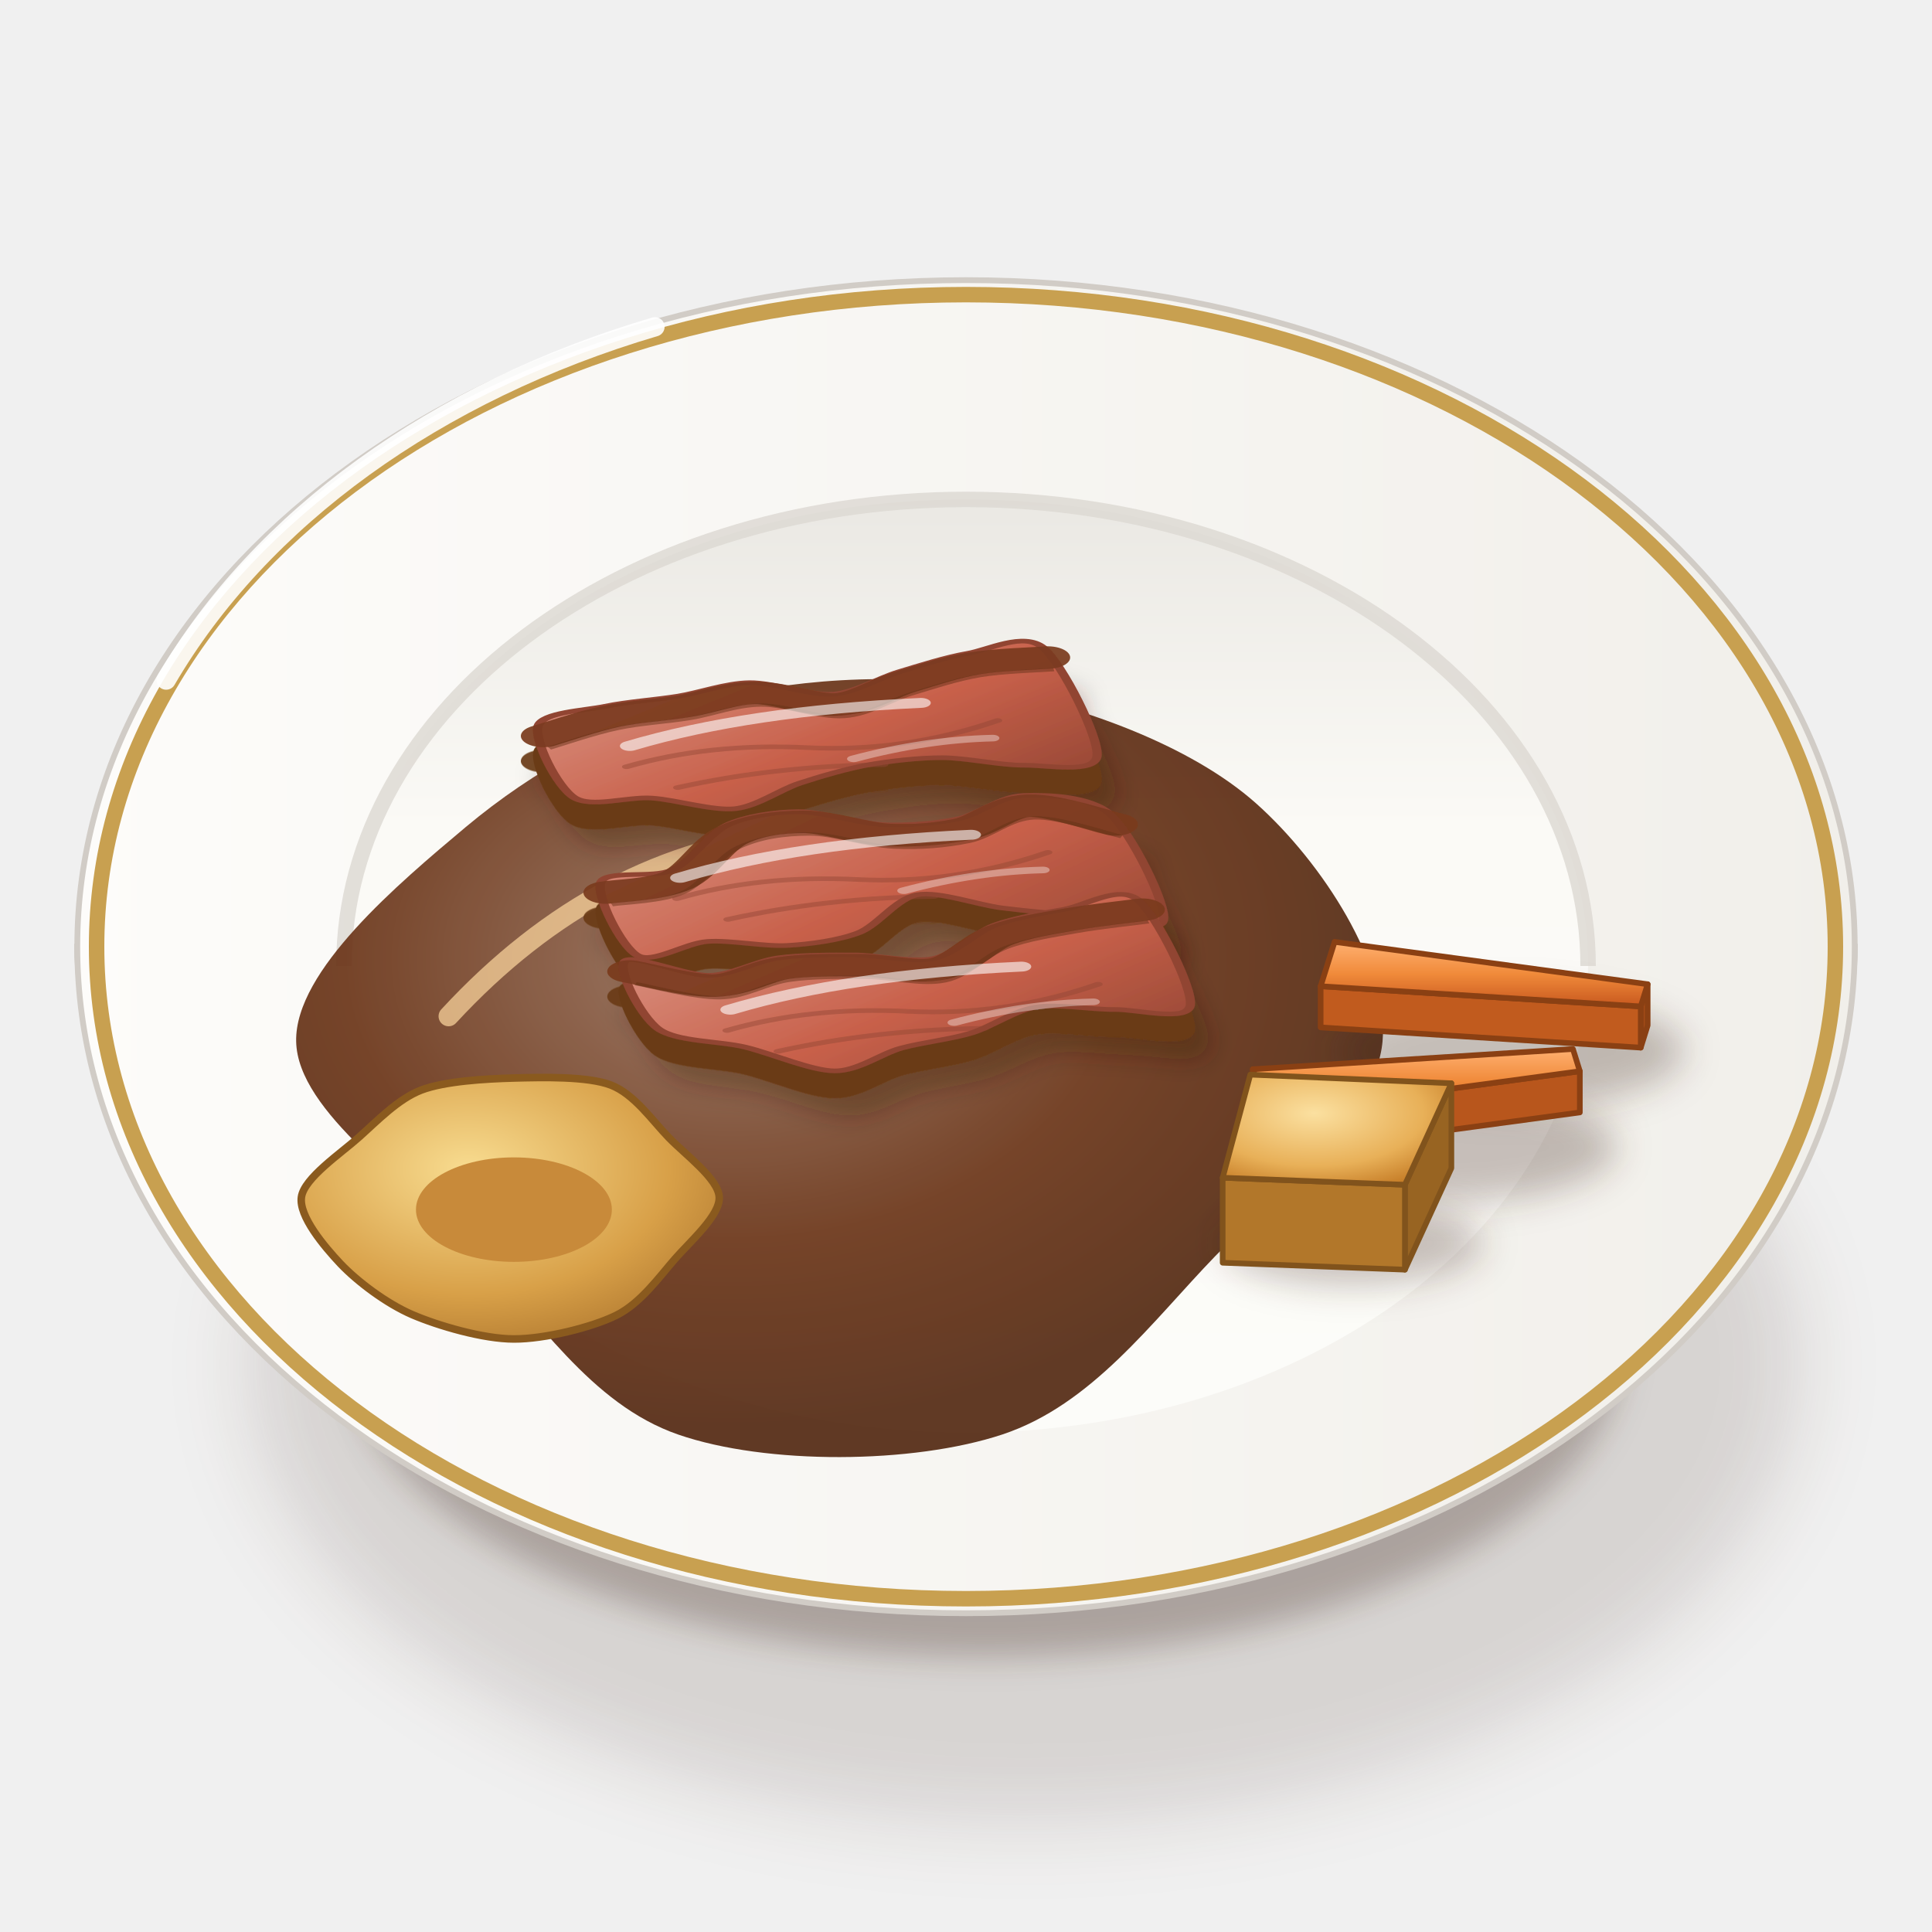
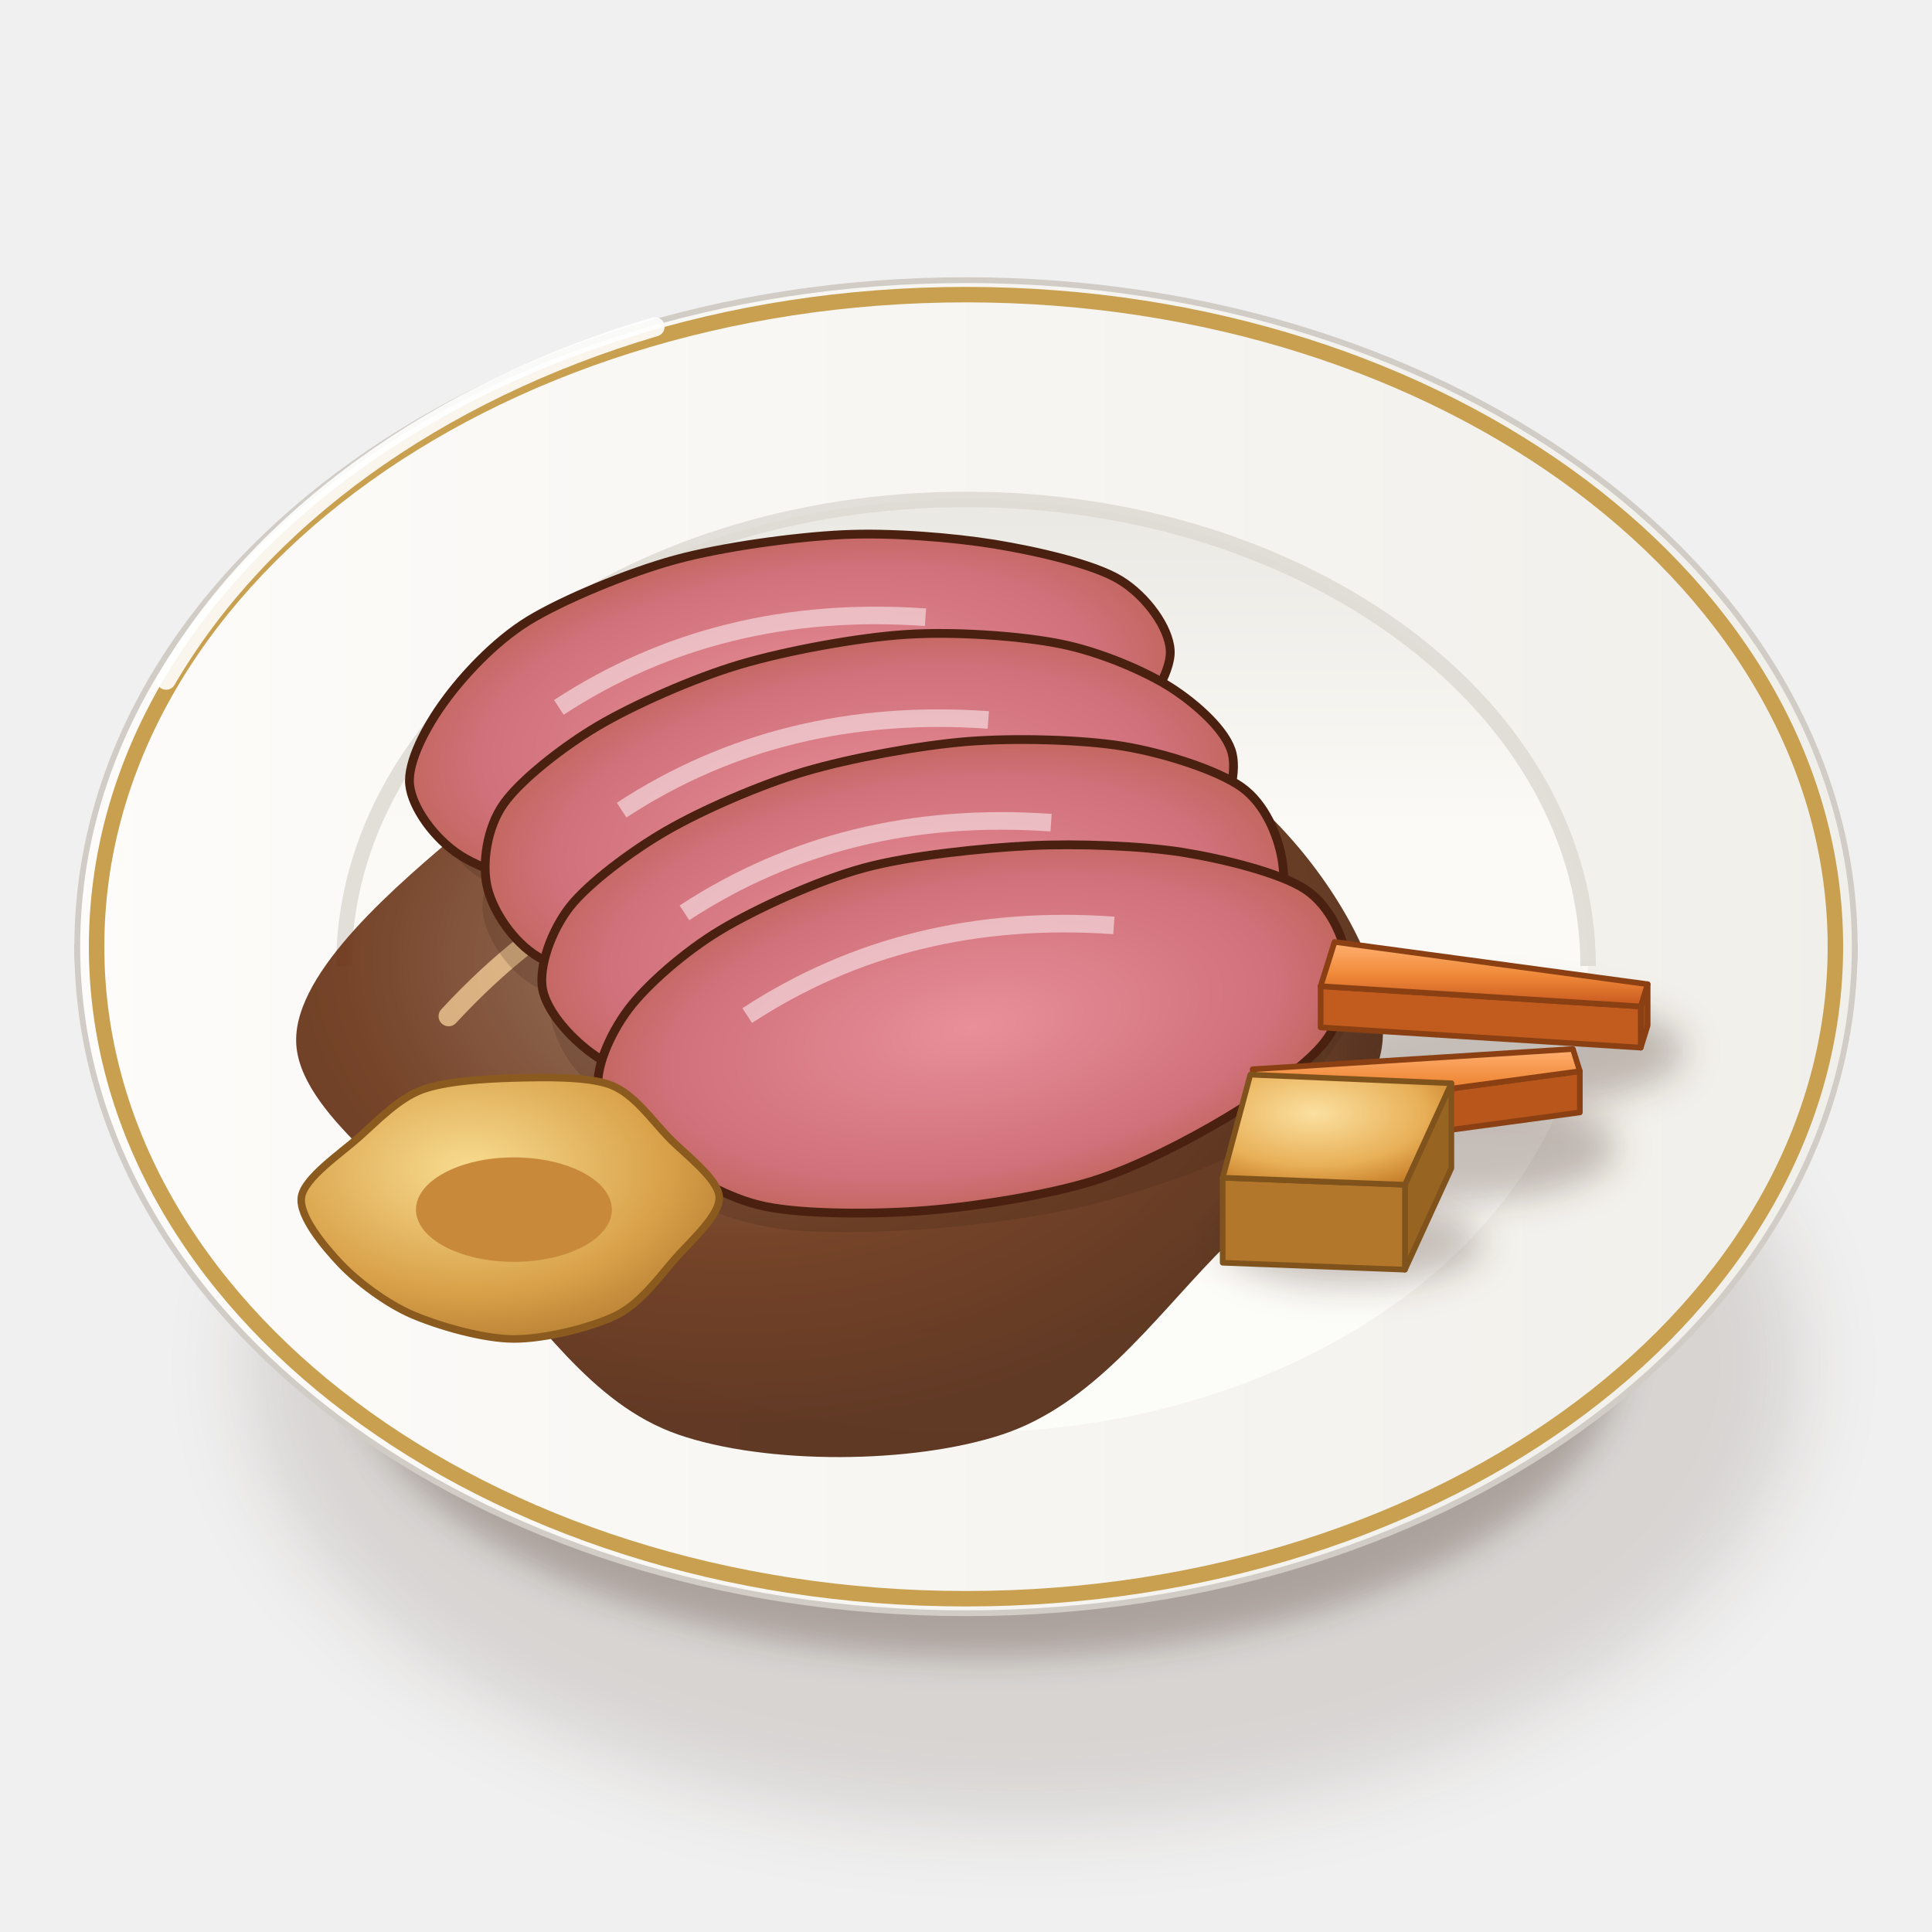
<svg xmlns="http://www.w3.org/2000/svg" viewBox="0 0 200 200" width="400" height="400">
  <defs>
    <filter id="gb_roastbeef-1" x="-50%" y="-50%" width="200%" height="200%">
      <feGaussianBlur stdDeviation="4" />
    </filter>
    <filter id="gb_roastbeef-2" x="-50%" y="-50%" width="200%" height="200%">
      <feGaussianBlur stdDeviation="1.6" />
    </filter>
    <linearGradient id="gb_roastbeef-3" x1="0" y1="0" x2="1" y2="0">
      <stop offset="0" stop-color="#fbfbf7" />
      <stop offset="0.6" stop-color="#eae8e3" />
      <stop offset="1" stop-color="#cdc7c1" />
    </linearGradient>
    <linearGradient id="gb_roastbeef-4" x1="0" y1="0" x2="1" y2="0">
      <stop offset="0" stop-color="#fdfcfa" />
      <stop offset="1" stop-color="#f1efea" />
    </linearGradient>
    <linearGradient id="gb_roastbeef-5" x1="0" y1="0" x2="0" y2="1">
      <stop offset="0" stop-color="#eae8e3" />
      <stop offset="0.35" stop-color="#fbfaf6" />
      <stop offset="1" stop-color="#fcfcf9" />
    </linearGradient>
    <radialGradient id="gb_roastbeef-6" cx="0.4" cy="0.36" r="0.6">
      <stop offset="0" stop-color="#97715d" />
      <stop offset="0.6" stop-color="#6a3418" />
      <stop offset="1" stop-color="#542912" />
    </radialGradient>
-     <filter id="gb_roastbeef-7" x="-20%" y="-20%" width="140%" height="160%">
-       <feOffset in="SourceAlpha" dy="2" result="o" />
-       <feFlood flood-color="#6a3a18" />
-       <feComposite in2="o" operator="in" result="t" />
-       <feOffset in="SourceAlpha" dx="1.28" dy="3.44" result="o2" />
-       <feGaussianBlur in="o2" stdDeviation="0.96" result="b" />
-       <feFlood flood-color="#3a2212" flood-opacity=".32" />
-       <feComposite in2="b" operator="in" result="s" />
-       <feMerge>
-         <feMergeNode in="s" />
-         <feMergeNode in="t" />
-         <feMergeNode in="SourceGraphic" />
-       </feMerge>
-     </filter>
-     <linearGradient id="gb_roastbeef-8" x1="0" y1="0" x2="1" y2="1">
-       <stop offset="0" stop-color="#d99080" />
-       <stop offset=".55" stop-color="#c8604a" />
-       <stop offset="1" stop-color="#994936" />
-     </linearGradient>
-     <linearGradient id="gb_roastbeef-9" x1="0" y1="0" x2="0" y2="1">
+     <radialGradient id="gb_roastbeef-7" cx="0.5" cy="0.5" r="0.75">
+       <stop offset="0" stop-color="#e8909a" />
+       <stop offset="0.55" stop-color="#d0707a" />
+       <stop offset="0.78" stop-color="#b8604a" />
+       <stop offset="0.86" stop-color="#7a3a1e" />
+       <stop offset="1" stop-color="#5a2a14" />
+     </radialGradient>
+     <linearGradient id="gb_roastbeef-8" x1="0" y1="0" x2="0" y2="1">
      <stop offset="0" stop-color="#ffb070" />
      <stop offset="0.5" stop-color="#f08a3a" />
      <stop offset="1" stop-color="#c8581e" />
    </linearGradient>
-     <filter id="gb_roastbeef-10" x="-50%" y="-50%" width="200%" height="200%">
+     <filter id="gb_roastbeef-9" x="-50%" y="-50%" width="200%" height="200%">
      <feGaussianBlur stdDeviation="1.4" />
    </filter>
-     <radialGradient id="gb_roastbeef-11" cx="0.4" cy="0.35" r="0.8">
+     <radialGradient id="gb_roastbeef-10" cx="0.4" cy="0.35" r="0.8">
      <stop offset="0" stop-color="#f8dc90" />
      <stop offset="0.6" stop-color="#d8a048" />
      <stop offset="1" stop-color="#a8702a" />
    </radialGradient>
-     <radialGradient id="gb_roastbeef-12" cx="0.4" cy="0.35" r="0.8">
+     <radialGradient id="gb_roastbeef-11" cx="0.4" cy="0.35" r="0.8">
      <stop offset="0" stop-color="#fbe0a0" />
      <stop offset="0.6" stop-color="#e8b058" />
      <stop offset="0.9" stop-color="#c8802a" />
      <stop offset="1" stop-color="#9a5a1a" />
    </radialGradient>
  </defs>
  <ellipse cx="106" cy="141.25" rx="80.37" ry="47.36" fill="#3a2212" opacity="0.14" filter="url(#gb_roastbeef-1)" />
  <ellipse cx="102" cy="139.25" rx="66.02" ry="32.29" fill="#3a2212" opacity="0.28" filter="url(#gb_roastbeef-2)" />
  <path d="M8,98 C8,120 30.96,141.39 42.96,143.53 L157.04,143.53 C169.04,141.39 192,120 192,98Z" fill="url(#gb_roastbeef-3)" stroke="#c0bab3" stroke-width=".6" />
  <path d="M8,98A92,69 0 1 0 192,98A92,69 0 1 0 8,98Z" fill="url(#gb_roastbeef-4)" stroke="#d1ccc6" stroke-width=".6" />
  <path d="M10,98A90,67.5 0 1 0 190,98A90,67.5 0 1 0 10,98Z" fill="none" stroke="#c8a050" stroke-width="1.6" />
  <path d="M35.6,100A64.4,48.3 0 1 0 164.4,100A64.4,48.3 0 1 0 35.6,100Z" fill="url(#gb_roastbeef-5)" />
  <path d="M35.6,100 A64.4,48.3 0 0 1 164.4,100" stroke="#dcd8d2" stroke-width="1.6" fill="none" opacity=".8" />
  <path d="M17.2,70.4 A92,69 0 0 1 67.8,33.83" stroke="#fff" stroke-width="2" fill="none" stroke-linecap="round" opacity=".9" />
  <g transform="translate(100 100) scale(1.3) translate(-100 -100)">
    <path d="M43.17,0C42.63,6 34.91,11.87 29.86,17.09C24.82,22.3 20.04,28.93 12.91,31.3C5.78,33.67 -5.9,33.74 -12.92,31.31C-19.94,28.88 -24.15,21.94 -29.22,16.72C-34.29,11.5 -43.24,5.63 -43.34,0C-43.45,-5.63 -35.19,-12.57 -29.83,-17.07C-24.46,-21.56 -18.04,-25.14 -11.14,-26.99C-4.23,-28.83 4.23,-29.47 11.61,-28.13C18.98,-26.79 27.85,-23.63 33.11,-18.94C38.37,-14.25 43.71,-6 43.17,0Z" transform="translate(90 106)" fill="url(#gb_roastbeef-6)" opacity=".92" />
    <path d="M58.8,104 Q70.8,91 86.4,89.5" stroke="#ffd9a0" stroke-width="1.6" fill="none" stroke-linecap="round" opacity=".7" />
-     <g filter="url(#gb_roastbeef-7)">
-       <g transform="translate(88 81.72) scale(1 0.5)">
-         <g transform="translate(0 0) rotate(-14) scale(1.05)">
-           <path d="M-20,-6.66C-19.14,-8.59 -16,-8.04 -14.29,-8.3C-12.57,-8.57 -10.29,-8.33 -8.57,-8.45C-6.86,-8.57 -4.57,-9.5 -2.86,-9.12C-1.14,-8.73 1.14,-6.07 2.86,-5.9C4.57,-5.73 6.86,-7.46 8.57,-7.98C10.29,-8.51 12.57,-9.28 14.29,-9.43C16,-9.57 19.14,-11.58 20,-8.95C20.86,-6.32 20.86,5.53 20,8.09C19.14,10.64 16,8.45 14.29,8.06C12.57,7.66 10.29,5.89 8.57,5.46C6.86,5.02 4.57,4.98 2.86,5.15C1.14,5.32 -1.14,5.99 -2.86,6.59C-4.57,7.19 -6.86,9.23 -8.57,9.16C-10.29,9.08 -12.57,6.76 -14.29,6.07C-16,5.38 -19.14,6.46 -20,4.55C-20.86,2.64 -20.86,-4.74 -20,-6.66Z" fill="url(#gb_roastbeef-8)" stroke="#914532" stroke-width=".7" />
-           <path d="M-20,-5.06C-19.05,-5.34 -16.19,-6.41 -14.29,-6.7C-12.38,-7 -10.48,-6.71 -8.57,-6.85C-6.67,-6.99 -4.76,-7.94 -2.86,-7.52C-0.95,-7.09 0.95,-4.49 2.86,-4.3C4.76,-4.11 6.67,-5.8 8.57,-6.38C10.48,-6.97 12.38,-7.66 14.29,-7.83C16.19,-7.99 19.05,-7.43 20,-7.35" stroke="#7a3a1e" stroke-width="3.4" fill="none" stroke-linecap="round" opacity=".92" />
-           <path d="M-20,-5.06C-19.05,-5.34 -16.19,-6.41 -14.29,-6.7C-12.38,-7 -10.48,-6.71 -8.57,-6.85C-6.67,-6.99 -4.76,-7.94 -2.86,-7.52C-0.95,-7.09 0.95,-4.49 2.86,-4.3C4.76,-4.11 6.67,-5.8 8.57,-6.38C10.48,-6.97 12.38,-7.66 14.29,-7.83C16.19,-7.99 19.05,-7.43 20,-7.35" stroke="#663118" stroke-width=".5" fill="none" transform="translate(0 1.9)" opacity=".5" />
-           <path d="M-15,1 Q-8,-1 -1,1.5 T14,1 M-12,5 Q-4,3.6 4,5.4" stroke="#914532" stroke-width=".7" fill="none" stroke-linecap="round" opacity=".45" />
-           <path d="M-14,-2 Q-4,-5 9,-3" stroke="#fff" stroke-width="1.5" fill="none" stroke-linecap="round" opacity="0.6" />
-           <path d="M2,4 Q8,2.5 13,3.5" stroke="#fff" stroke-width="1" fill="none" stroke-linecap="round" opacity="0.36" />
-         </g>
-       </g>
+     <g transform="translate(86 80.22) rotate(-10)">
+       <path d="M29.63,2C29.64,3.85 29.03,6.5 27.43,8.16C25.83,9.83 22.06,11.94 18.97,13.1C15.87,14.26 10.66,15.47 6.79,15.89C2.93,16.31 -3.02,16.36 -6.79,15.89C-10.56,15.42 -15.36,13.93 -18.37,12.75C-21.37,11.57 -25.19,9.64 -26.82,8.03C-28.46,6.42 -29.35,3.79 -29.28,2C-29.21,0.21 -27.94,-2.27 -26.37,-3.93C-24.81,-5.58 -21.85,-7.93 -18.87,-9.04C-15.89,-10.15 -10.35,-10.93 -6.52,-11.32C-2.69,-11.7 2.84,-11.96 6.66,-11.63C10.49,-11.3 15.88,-10.24 18.99,-9.11C22.09,-7.99 25.77,-5.82 27.37,-4.15C28.96,-2.49 29.62,0.15 29.63,2Z" fill="#3a2212" opacity=".2" />
+       <path d="M30.73,0C30.5,1.82 28.07,4.28 26.22,5.89C24.37,7.51 21.32,9.61 18.38,10.76C15.44,11.91 10.39,13.13 6.63,13.56C2.88,13.98 -2.82,13.96 -6.64,13.58C-10.46,13.2 -15.64,12.11 -18.81,11.01C-21.98,9.91 -25.99,7.9 -27.78,6.24C-29.57,4.59 -30.9,1.84 -30.77,0C-30.64,-1.84 -28.64,-4.36 -26.89,-6.04C-25.15,-7.73 -22.18,-10.03 -19.17,-11.22C-16.16,-12.4 -10.71,-13.61 -6.84,-13.97C-2.96,-14.33 2.87,-14.1 6.66,-13.62C10.44,-13.14 15.25,-11.88 18.41,-10.78C21.58,-9.67 25.9,-7.86 27.75,-6.24C29.6,-4.62 30.96,-1.82 30.73,0Z" fill="url(#gb_roastbeef-7)" stroke="#4a2010" stroke-width=".7" />
+       <path d="M-18,-4 Q-4,-10 12,-6" stroke="#fff" stroke-width="1.4" fill="none" opacity=".5" />
    </g>
-     <g filter="url(#gb_roastbeef-7)">
-       <g transform="translate(92 92.22) scale(1 0.5)">
-         <g transform="translate(0 0) rotate(-14) scale(1.05)">
-           <path d="M-20,-2.79C-19.14,-4.58 -16,-2.37 -14.29,-3.29C-12.57,-4.21 -10.29,-7.98 -8.57,-8.93C-6.86,-9.87 -4.57,-9.99 -2.86,-9.57C-1.14,-9.15 1.14,-6.71 2.86,-6.11C4.57,-5.51 6.86,-5.31 8.57,-5.56C10.29,-5.82 12.57,-8.13 14.29,-7.82C16,-7.51 19.14,-6.62 20,-3.47C20.86,-0.33 20.86,10.98 20,13.15C19.14,15.33 16,11.72 14.29,10.99C12.57,10.27 10.29,9.25 8.57,8.33C6.86,7.41 4.57,4.69 2.86,4.84C1.14,5 -1.14,8.59 -2.86,9.35C-4.57,10.11 -6.86,10.15 -8.57,9.92C-10.29,9.7 -12.57,8.06 -14.29,7.87C-16,7.67 -19.14,10.22 -20,8.62C-20.86,7.03 -20.86,-1 -20,-2.79Z" fill="url(#gb_roastbeef-8)" stroke="#914532" stroke-width=".7" />
-           <path d="M-20,-1.19C-19.05,-1.27 -16.19,-0.67 -14.29,-1.69C-12.38,-2.72 -10.48,-6.28 -8.57,-7.33C-6.67,-8.37 -4.76,-8.44 -2.86,-7.97C-0.95,-7.5 0.95,-5.17 2.86,-4.51C4.76,-3.84 6.67,-3.68 8.57,-3.96C10.48,-4.25 12.38,-6.57 14.29,-6.22C16.19,-5.87 19.05,-2.6 20,-1.87" stroke="#7a3a1e" stroke-width="3.4" fill="none" stroke-linecap="round" opacity=".92" />
-           <path d="M-20,-1.19C-19.05,-1.27 -16.19,-0.67 -14.29,-1.69C-12.38,-2.72 -10.48,-6.28 -8.57,-7.33C-6.67,-8.37 -4.76,-8.44 -2.86,-7.97C-0.95,-7.5 0.95,-5.17 2.86,-4.51C4.76,-3.84 6.67,-3.68 8.57,-3.96C10.48,-4.25 12.38,-6.57 14.29,-6.22C16.19,-5.87 19.05,-2.6 20,-1.87" stroke="#663118" stroke-width=".5" fill="none" transform="translate(0 1.9)" opacity=".5" />
-           <path d="M-15,1 Q-8,-1 -1,1.5 T14,1 M-12,5 Q-4,3.6 4,5.4" stroke="#914532" stroke-width=".7" fill="none" stroke-linecap="round" opacity=".45" />
-           <path d="M-14,-2 Q-4,-5 9,-3" stroke="#fff" stroke-width="1.5" fill="none" stroke-linecap="round" opacity="0.6" />
-           <path d="M2,4 Q8,2.5 13,3.5" stroke="#fff" stroke-width="1" fill="none" stroke-linecap="round" opacity="0.36" />
-         </g>
-       </g>
+     <g transform="translate(91 88.4) rotate(-10)">
+       <path d="M30.6,2C30.76,3.82 29.35,6.56 27.53,8.19C25.72,9.81 21.62,11.67 18.51,12.83C15.4,13.99 10.59,15.49 6.81,15.92C3.03,16.35 -2.83,16.13 -6.71,15.71C-10.58,15.3 -15.86,14.25 -19,13.12C-22.15,12 -26,9.89 -27.69,8.22C-29.39,6.56 -30.48,3.83 -30.3,2C-30.13,0.17 -28.36,-2.37 -26.54,-3.96C-24.72,-5.56 -21.14,-7.46 -18.17,-8.63C-15.2,-9.8 -10.47,-11.33 -6.75,-11.78C-3.02,-12.24 2.82,-12.06 6.68,-11.66C10.53,-11.25 15.99,-10.25 18.96,-9.1C21.93,-7.94 24.75,-5.62 26.5,-3.96C28.24,-2.29 30.45,0.18 30.6,2Z" fill="#3a2212" opacity=".2" />
+       <path d="M30.66,0C30.78,1.83 29.38,4.57 27.55,6.19C25.73,7.81 21.61,9.68 18.49,10.82C15.37,11.96 10.55,13.35 6.75,13.81C2.96,14.27 -2.98,14.31 -6.78,13.88C-10.59,13.44 -15.62,12.08 -18.64,10.91C-21.65,9.73 -25.26,7.68 -26.91,6.05C-28.56,4.41 -29.57,1.82 -29.61,0C-29.65,-1.82 -28.82,-4.47 -27.18,-6.11C-25.54,-7.75 -21.75,-9.78 -18.69,-10.93C-15.62,-12.08 -10.56,-13.34 -6.74,-13.78C-2.93,-14.22 2.95,-14.27 6.77,-13.84C10.59,-13.42 15.73,-12.14 18.73,-10.96C21.72,-9.79 24.97,-7.66 26.76,-6.02C28.55,-4.37 30.55,-1.83 30.66,0Z" fill="url(#gb_roastbeef-7)" stroke="#4a2010" stroke-width=".7" />
+       <path d="M-18,-4 Q-4,-10 12,-6" stroke="#fff" stroke-width="1.4" fill="none" opacity=".5" />
    </g>
-     <g filter="url(#gb_roastbeef-7)">
-       <g transform="translate(96 102.72) scale(1 0.5)">
-         <g transform="translate(0 0) rotate(-14) scale(1.05)">
-           <path d="M-20,-11.07C-19.14,-12.11 -16,-7.78 -14.29,-7.44C-12.57,-7.09 -10.29,-8.7 -8.57,-8.75C-6.86,-8.8 -4.57,-8.22 -2.86,-7.78C-1.14,-7.34 1.14,-5.54 2.86,-5.81C4.57,-6.08 6.86,-8.86 8.57,-9.59C10.29,-10.31 12.57,-10.47 14.29,-10.65C16,-10.82 19.14,-13.23 20,-10.76C20.86,-8.29 20.86,3.46 20,5.83C19.14,8.2 16,5.41 14.29,5.02C12.57,4.63 10.29,3.1 8.57,3.22C6.86,3.35 4.57,5.32 2.86,5.86C1.14,6.4 -1.14,6.34 -2.86,6.8C-4.57,7.26 -6.86,9.38 -8.57,8.92C-10.29,8.47 -12.57,5.19 -14.29,3.77C-16,2.36 -19.14,1.73 -20,-0.5C-20.86,-2.73 -20.86,-10.03 -20,-11.07Z" fill="url(#gb_roastbeef-8)" stroke="#914532" stroke-width=".7" />
-           <path d="M-20,-9.47C-19.05,-8.87 -16.19,-6.22 -14.29,-5.84C-12.38,-5.45 -10.48,-7.09 -8.57,-7.15C-6.67,-7.21 -4.76,-6.67 -2.86,-6.18C-0.95,-5.69 0.95,-3.91 2.86,-4.21C4.76,-4.51 6.67,-7.18 8.57,-7.99C10.48,-8.79 12.38,-8.85 14.29,-9.05C16.19,-9.24 19.05,-9.14 20,-9.16" stroke="#7a3a1e" stroke-width="3.4" fill="none" stroke-linecap="round" opacity=".92" />
-           <path d="M-20,-9.47C-19.05,-8.87 -16.19,-6.22 -14.29,-5.84C-12.38,-5.45 -10.48,-7.09 -8.57,-7.15C-6.67,-7.21 -4.76,-6.67 -2.86,-6.18C-0.95,-5.69 0.95,-3.91 2.86,-4.21C4.76,-4.51 6.67,-7.18 8.57,-7.99C10.48,-8.79 12.38,-8.85 14.29,-9.05C16.19,-9.24 19.05,-9.14 20,-9.16" stroke="#663118" stroke-width=".5" fill="none" transform="translate(0 1.9)" opacity=".5" />
-           <path d="M-15,1 Q-8,-1 -1,1.5 T14,1 M-12,5 Q-4,3.6 4,5.4" stroke="#914532" stroke-width=".7" fill="none" stroke-linecap="round" opacity=".45" />
-           <path d="M-14,-2 Q-4,-5 9,-3" stroke="#fff" stroke-width="1.5" fill="none" stroke-linecap="round" opacity="0.6" />
-           <path d="M2,4 Q8,2.5 13,3.5" stroke="#fff" stroke-width="1" fill="none" stroke-linecap="round" opacity="0.36" />
-         </g>
-       </g>
+     <g transform="translate(96 96.58) rotate(-10)">
+       <path d="M29.16,2C29.2,3.85 29.13,6.54 27.59,8.2C26.05,9.86 22,11.89 18.89,13.05C15.77,14.22 10.67,15.56 6.83,15.96C2.99,16.36 -2.9,16.17 -6.7,15.7C-10.49,15.22 -15.34,13.93 -18.47,12.81C-21.6,11.68 -25.85,9.82 -27.57,8.2C-29.29,6.58 -30,3.85 -29.95,2C-29.9,0.15 -28.9,-2.46 -27.25,-4.12C-25.6,-5.78 -21.99,-7.89 -18.93,-9.07C-15.87,-10.26 -10.73,-11.6 -6.86,-12.03C-3,-12.45 3.05,-12.44 6.81,-11.94C10.57,-11.43 15.15,-9.84 18.22,-8.67C21.29,-7.5 25.65,-5.74 27.29,-4.14C28.93,-2.54 29.11,0.15 29.16,2Z" fill="#3a2212" opacity=".2" />
+       <path d="M29.6,0C29.6,1.85 29.04,4.52 27.41,6.16C25.77,7.8 21.78,9.77 18.69,10.94C15.61,12.11 10.62,13.6 6.83,13.97C3.04,14.34 -2.72,13.87 -6.56,13.42C-10.4,12.98 -15.72,12.09 -18.77,10.99C-21.82,9.88 -25.18,7.69 -26.89,6.05C-28.61,4.4 -30.18,1.81 -30.18,0C-30.18,-1.81 -28.69,-4.44 -26.91,-6.05C-25.12,-7.65 -21.32,-9.58 -18.27,-10.69C-15.22,-11.8 -10.3,-13 -6.57,-13.42C-2.84,-13.84 2.81,-13.88 6.61,-13.52C10.4,-13.15 15.64,-12.08 18.76,-10.98C21.88,-9.88 25.79,-7.81 27.42,-6.16C29.05,-4.52 29.6,-1.85 29.6,0Z" fill="url(#gb_roastbeef-7)" stroke="#4a2010" stroke-width=".7" />
+       <path d="M-18,-4 Q-4,-10 12,-6" stroke="#fff" stroke-width="1.4" fill="none" opacity=".5" />
    </g>
-     <ellipse cx="143.4" cy="106.77" rx="13.82" ry="4.42" fill="#3a2212" opacity="0.28" filter="url(#gb_roastbeef-10)" />
+     <g transform="translate(101 104.76) rotate(-10)">
+       <path d="M30.69,2C30.58,3.8 28.01,6.22 26.3,7.91C24.59,9.6 22.21,12.12 19.26,13.27C16.31,14.42 10.49,15.26 6.63,15.56C2.77,15.86 -2.66,15.64 -6.48,15.26C-10.31,14.88 -15.74,14.1 -18.84,13.03C-21.94,11.95 -25.61,9.76 -27.17,8.11C-28.72,6.45 -29.32,3.81 -29.21,2C-29.1,0.19 -28.02,-2.3 -26.44,-3.94C-24.85,-5.58 -21.64,-7.8 -18.65,-8.91C-15.67,-10.02 -10.33,-10.94 -6.53,-11.35C-2.73,-11.76 2.8,-11.96 6.67,-11.65C10.54,-11.34 16.21,-10.41 19.26,-9.27C22.31,-8.14 25.29,-5.76 27.01,-4.07C28.72,-2.38 30.79,0.2 30.69,2Z" fill="#3a2212" opacity=".2" />
+       <path d="M29.78,0C29.69,1.84 28.66,4.46 26.92,6.05C25.18,7.64 21.2,9.47 18.17,10.63C15.14,11.79 10.47,13.29 6.73,13.76C3,14.23 -2.84,14.13 -6.73,13.75C-10.61,13.38 -16.23,12.4 -19.2,11.23C-22.16,10.07 -24.79,7.64 -26.51,5.96C-28.24,4.27 -30.59,1.81 -30.7,0C-30.81,-1.81 -29.02,-4.46 -27.25,-6.12C-25.49,-7.78 -21.99,-9.9 -18.93,-11.07C-15.86,-12.25 -10.65,-13.61 -6.83,-13.96C-3.01,-14.31 2.77,-13.88 6.55,-13.41C10.34,-12.93 15.26,-11.86 18.41,-10.78C21.55,-9.69 25.8,-7.8 27.51,-6.18C29.21,-4.57 29.87,-1.84 29.78,0Z" fill="url(#gb_roastbeef-7)" stroke="#4a2010" stroke-width=".7" />
+       <path d="M-18,-4 Q-4,-10 12,-6" stroke="#fff" stroke-width="1.4" fill="none" opacity=".5" />
+     </g>
+     <ellipse cx="143.4" cy="106.77" rx="13.82" ry="4.42" fill="#3a2212" opacity="0.28" filter="url(#gb_roastbeef-9)" />
    <path d="M154.28,101.45L153.73,103.22L153.73,106.5L154.28,104.73Z" fill="#a34c17" stroke="#8a4013" stroke-width="0.45" stroke-linejoin="round" />
    <path d="M153.73,103.22L128.24,101.61L128.24,104.89L153.73,106.5Z" fill="#c15b1e" stroke="#8a4013" stroke-width="0.45" stroke-linejoin="round" />
-     <path d="M129.35,98.08L154.28,101.45L153.73,103.22L128.24,101.61Z" fill="url(#gb_roastbeef-9)" stroke="#8a4013" stroke-width="0.45" stroke-linejoin="round" />
-     <ellipse cx="138" cy="114.42" rx="13.82" ry="4.42" fill="#3a2212" opacity="0.28" filter="url(#gb_roastbeef-10)" />
+     <path d="M129.35,98.08L154.28,101.45L153.73,103.22L128.24,101.61Z" fill="url(#gb_roastbeef-8)" stroke="#8a4013" stroke-width="0.45" stroke-linejoin="round" />
+     <ellipse cx="138" cy="114.42" rx="13.82" ry="4.42" fill="#3a2212" opacity="0.28" filter="url(#gb_roastbeef-9)" />
    <path d="M148.88,108.38L123.95,111.75L123.95,115.03L148.88,111.66Z" fill="#b8561c" stroke="#8a4013" stroke-width="0.45" stroke-linejoin="round" />
    <path d="M123.95,111.75L122.84,108.22L122.84,111.5L123.95,115.03Z" fill="#d96723" stroke="#8a4013" stroke-width="0.45" stroke-linejoin="round" />
-     <path d="M122.84,108.22L148.33,106.61L148.88,108.38L123.95,111.75Z" fill="url(#gb_roastbeef-9)" stroke="#8a4013" stroke-width="0.45" stroke-linejoin="round" />
-     <path d="M80.35,118.4C80.43,119.85 78.05,121.92 76.82,123.33C75.59,124.74 74.08,126.86 72.16,127.81C70.24,128.77 66.44,129.71 64,129.7C61.56,129.7 57.97,128.65 55.9,127.76C53.82,126.86 51.52,125.11 50.19,123.71C48.87,122.31 46.86,119.91 47.08,118.4C47.29,116.89 50.22,114.92 51.65,113.64C53.08,112.37 54.77,110.59 56.62,109.88C58.48,109.17 61.73,108.98 64,108.92C66.26,108.86 69.87,108.77 71.72,109.48C73.57,110.19 75.02,112.31 76.32,113.65C77.61,114.99 80.28,116.94 80.35,118.4Z" fill="url(#gb_roastbeef-11)" stroke="#8a5a1e" stroke-width=".6" />
+     <path d="M122.84,108.22L148.33,106.61L148.88,108.38L123.95,111.75Z" fill="url(#gb_roastbeef-8)" stroke="#8a4013" stroke-width="0.45" stroke-linejoin="round" />
+     <path d="M80.35,118.4C80.43,119.85 78.05,121.92 76.82,123.33C75.59,124.74 74.08,126.86 72.16,127.81C70.24,128.77 66.44,129.71 64,129.7C61.56,129.7 57.97,128.65 55.9,127.76C53.82,126.86 51.52,125.11 50.19,123.71C48.87,122.31 46.86,119.91 47.08,118.4C47.29,116.89 50.22,114.92 51.65,113.64C53.08,112.37 54.77,110.59 56.62,109.88C58.48,109.17 61.73,108.98 64,108.92C66.26,108.86 69.87,108.77 71.72,109.48C73.57,110.19 75.02,112.31 76.32,113.65C77.61,114.99 80.28,116.94 80.35,118.4Z" fill="url(#gb_roastbeef-10)" stroke="#8a5a1e" stroke-width=".6" />
    <ellipse cx="64" cy="119.4" rx="7.8" ry="4.16" fill="#c88a3a" />
-     <ellipse cx="130.8" cy="122.07" rx="10.34" ry="3.31" fill="#3a2212" opacity="0.28" filter="url(#gb_roastbeef-10)" />
+     <ellipse cx="130.8" cy="122.07" rx="10.34" ry="3.31" fill="#3a2212" opacity="0.28" filter="url(#gb_roastbeef-9)" />
    <path d="M138.65,109.34L134.95,117.42L134.95,124.18L138.65,116.1Z" fill="#986422" stroke="#81531c" stroke-width="0.45" stroke-linejoin="round" />
    <path d="M134.95,117.42L120.44,116.86L120.44,123.63L134.95,124.18Z" fill="#b2772a" stroke="#81531c" stroke-width="0.45" stroke-linejoin="round" />
-     <path d="M122.64,108.65L138.65,109.34L134.95,117.42L120.44,116.86Z" fill="url(#gb_roastbeef-12)" stroke="#81531c" stroke-width="0.45" stroke-linejoin="round" />
+     <path d="M122.64,108.65L138.65,109.34L134.95,117.42L120.44,116.86Z" fill="url(#gb_roastbeef-11)" stroke="#81531c" stroke-width="0.45" stroke-linejoin="round" />
  </g>
</svg>
